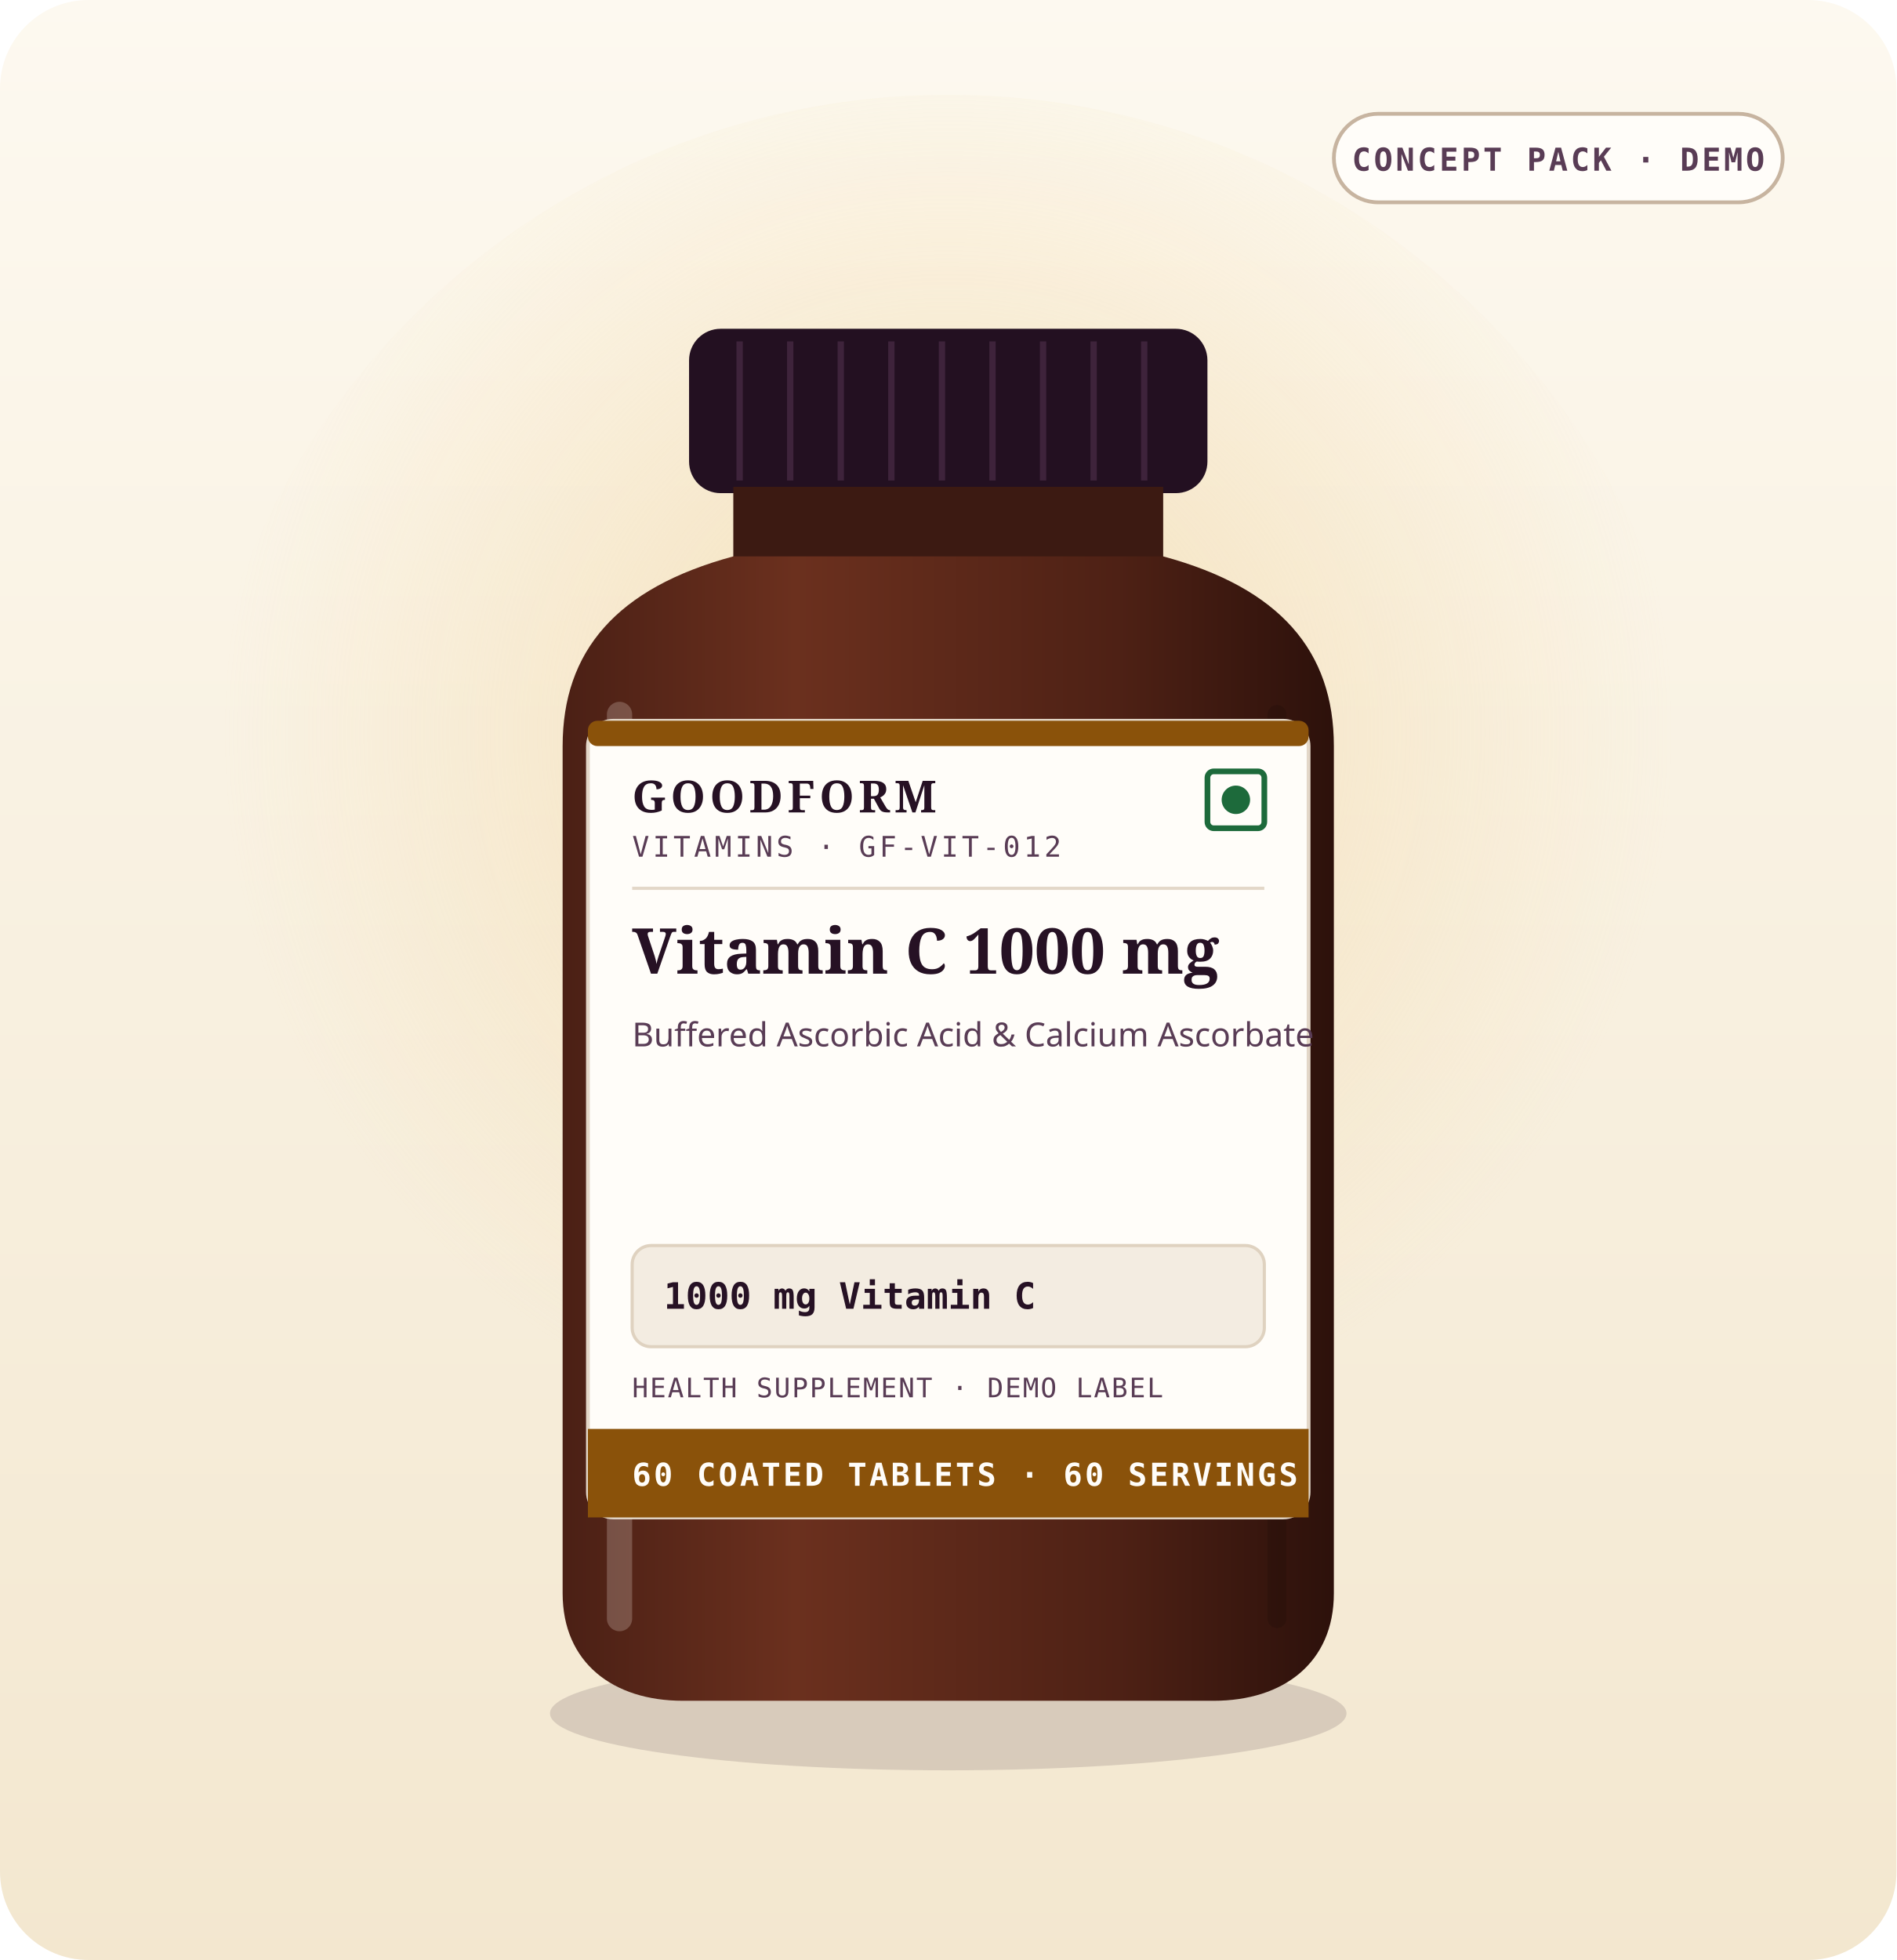
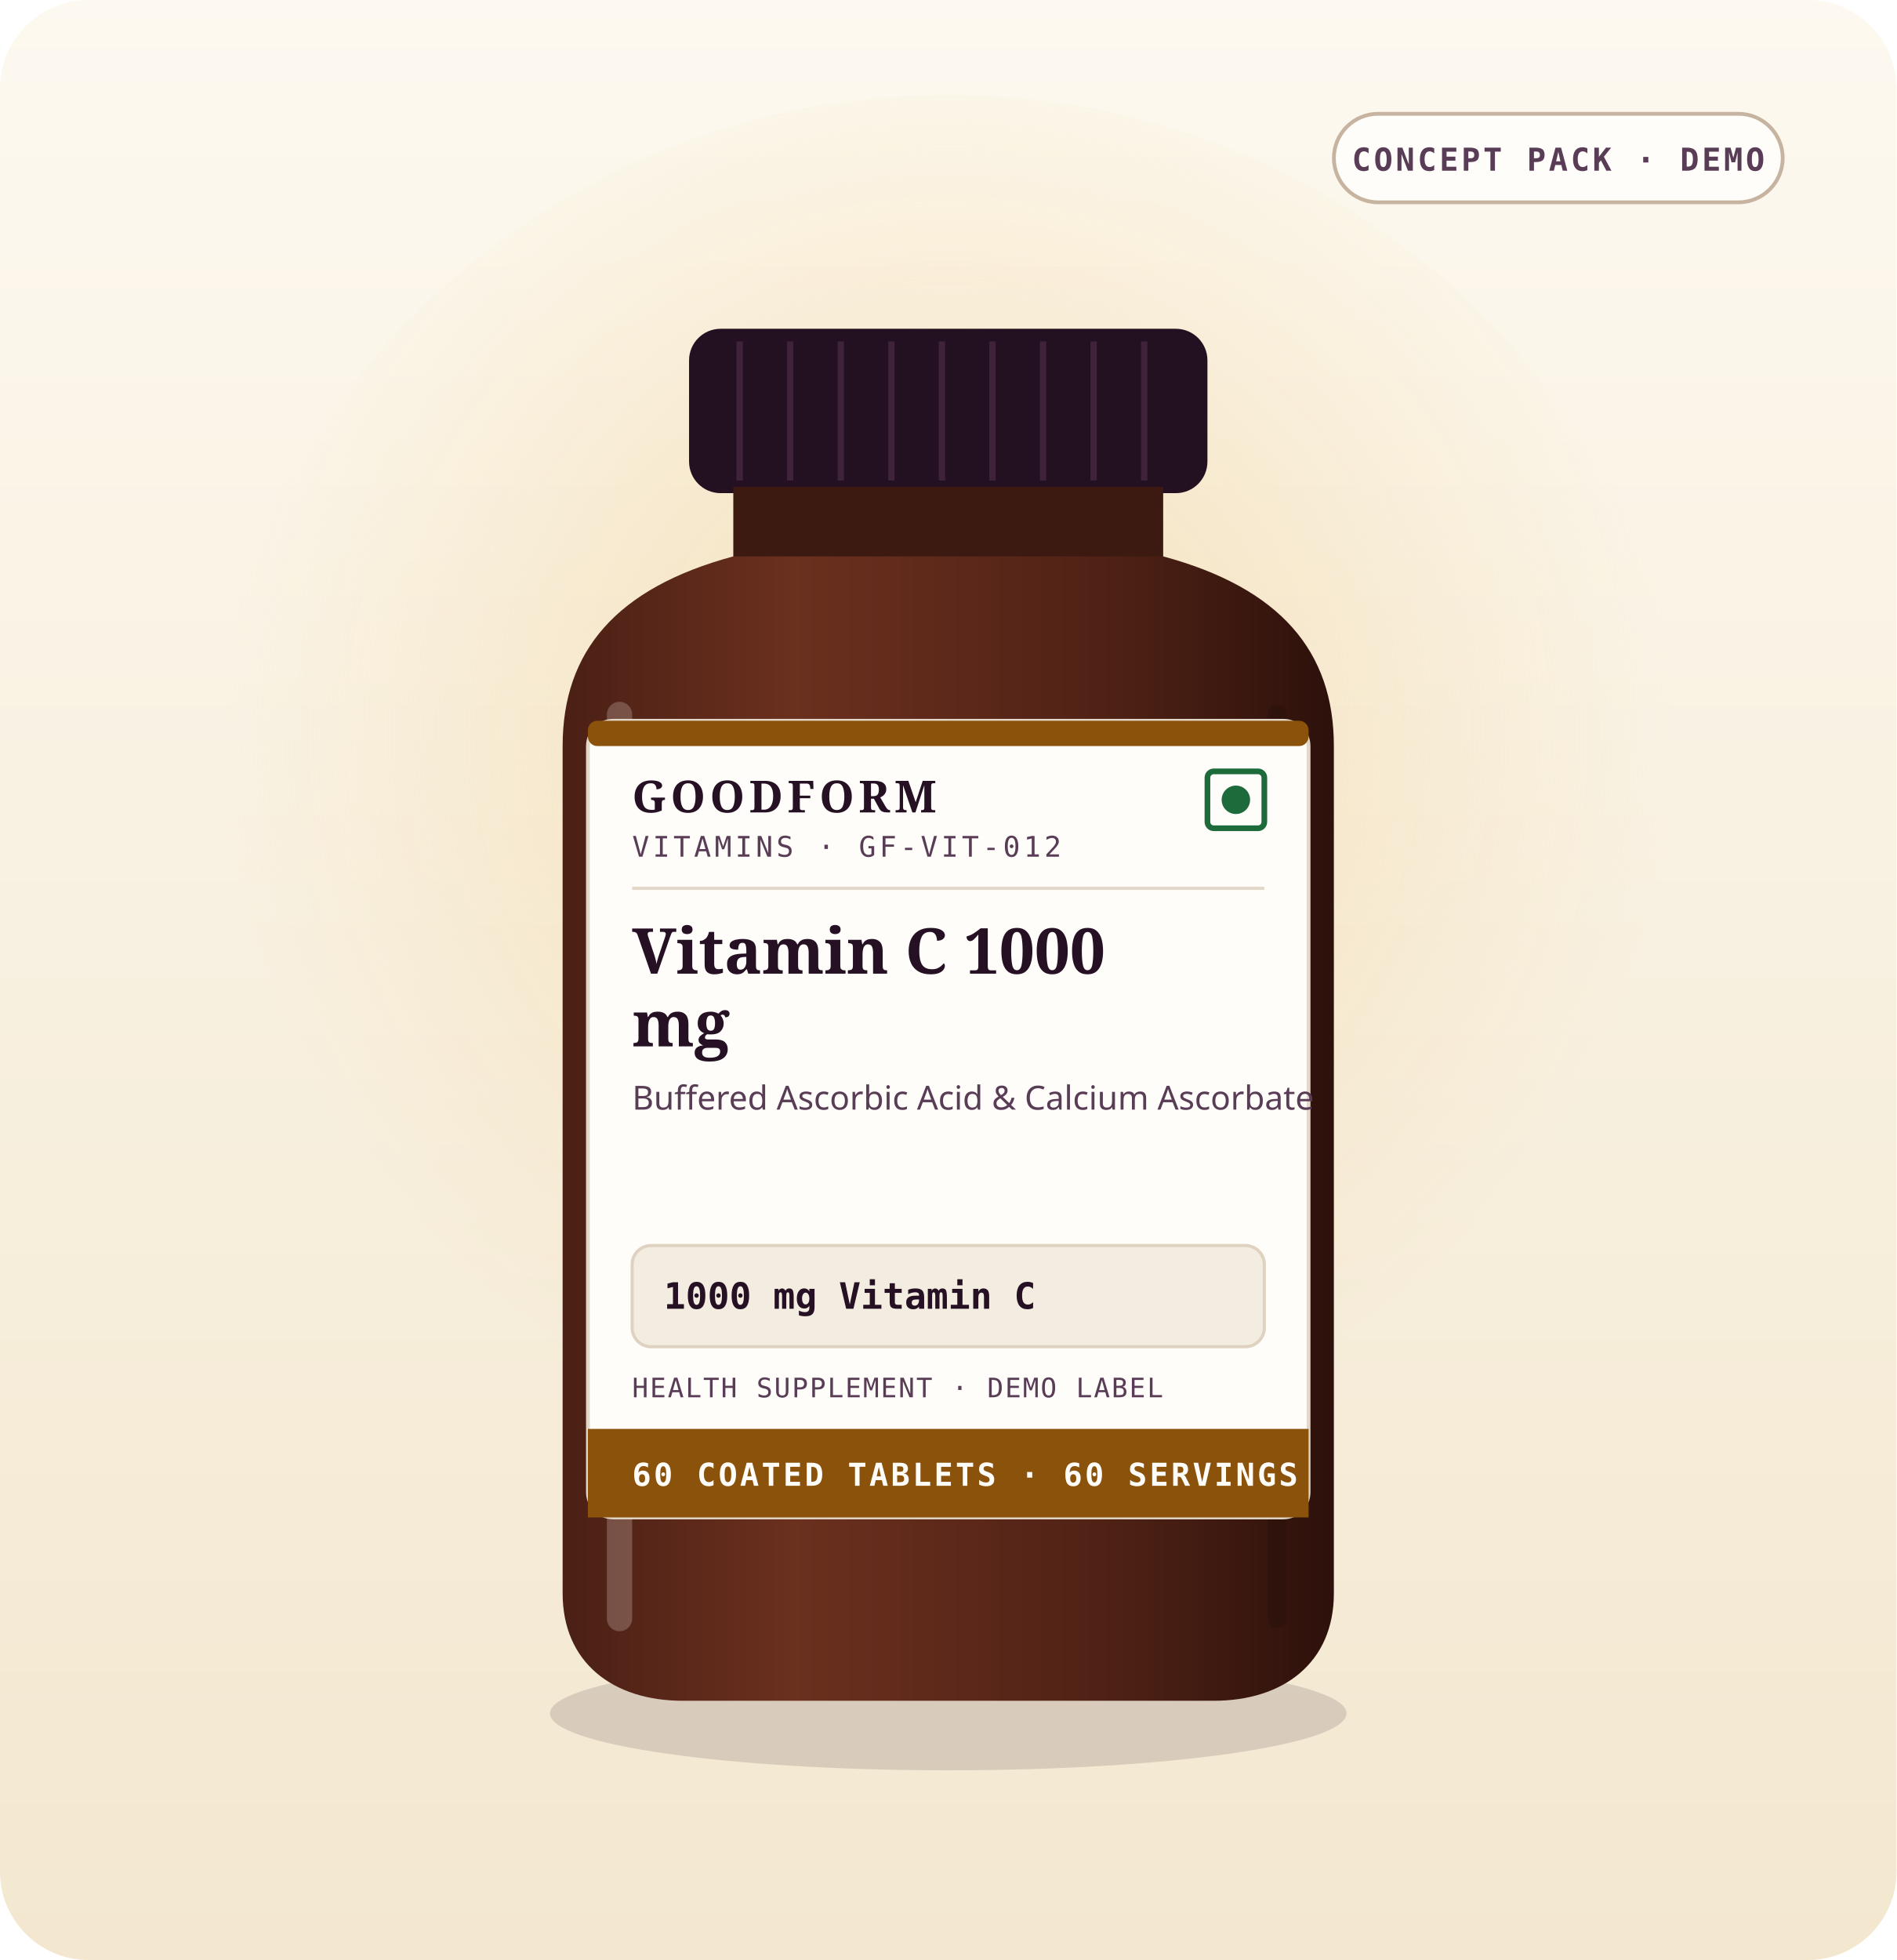
<svg xmlns="http://www.w3.org/2000/svg" viewBox="0 0 600 620" role="img" aria-label="Vitamin C 1000 mg concept packshot (demo only)">
  <defs>
    <linearGradient id="bgGrad" x1="0" y1="0" x2="0" y2="1">
      <stop offset="0%" stop-color="#FDF9F0" />
      <stop offset="100%" stop-color="#F3E7CF" />
    </linearGradient>
    <radialGradient id="aura" cx="50%" cy="42%" r="48%">
      <stop offset="0%" stop-color="#F2D8A7" stop-opacity="0.72" />
      <stop offset="100%" stop-color="#F2D8A7" stop-opacity="0" />
    </radialGradient>
    <linearGradient id="amberGlass" x1="0" y1="0" x2="1" y2="0">
      <stop offset="0%" stop-color="#4B2015" />
      <stop offset="30%" stop-color="#6B301E" />
      <stop offset="72%" stop-color="#4E2115" />
      <stop offset="100%" stop-color="#2D110B" />
    </linearGradient>
    <linearGradient id="plumGlass" x1="0" y1="0" x2="1" y2="0">
      <stop offset="0%" stop-color="#261124" />
      <stop offset="35%" stop-color="#452141" />
      <stop offset="75%" stop-color="#2B1429" />
      <stop offset="100%" stop-color="#190A18" />
    </linearGradient>
    <linearGradient id="tubBody" x1="0" y1="0" x2="1" y2="0">
      <stop offset="0%" stop-color="#F5EFE6" />
      <stop offset="38%" stop-color="#FFFDF9" />
      <stop offset="100%" stop-color="#E7DDD0" />
    </linearGradient>
  </defs>
  <rect width="600" height="620" rx="28" fill="url(#bgGrad)" />
  <circle cx="300" cy="270" r="240" fill="url(#aura)" />
  <g transform="translate(422, 36)">
    <rect x="0" y="0" width="142" height="28" rx="14" fill="#FFFDF9" stroke="#C7B4A0" stroke-width="1.2" />
    <text x="71" y="18" text-anchor="middle" font-family="ui-monospace, monospace" font-size="10" font-weight="700" fill="#593C55" letter-spacing="0.9">CONCEPT PACK · DEMO</text>
  </g>
  <ellipse cx="300" cy="542" rx="126" ry="18" fill="#261124" opacity="0.14" />
  <rect x="218" y="104" width="164" height="52" rx="10" fill="#231021" />
  <g stroke="#3E233B" stroke-width="2">
    <line x1="234" y1="108" x2="234" y2="152" />
    <line x1="250" y1="108" x2="250" y2="152" />
    <line x1="266" y1="108" x2="266" y2="152" />
    <line x1="282" y1="108" x2="282" y2="152" />
    <line x1="298" y1="108" x2="298" y2="152" />
    <line x1="314" y1="108" x2="314" y2="152" />
    <line x1="330" y1="108" x2="330" y2="152" />
    <line x1="346" y1="108" x2="346" y2="152" />
    <line x1="362" y1="108" x2="362" y2="152" />
  </g>
  <rect x="232" y="154" width="136" height="24" fill="#3C1A12" />
  <path d="M232 176 C195 186, 178 206, 178 236 L178 504 C178 526, 194 538, 216 538 L384 538 C406 538, 422 526, 422 504 L422 236 C422 206, 405 186, 368 176 Z" fill="url(#amberGlass)" />
  <path d="M196 226 L196 512" stroke="#FFF6EB" stroke-width="8" stroke-linecap="round" opacity="0.22" />
  <path d="M404 226 L404 512" stroke="#180806" stroke-width="6" stroke-linecap="round" opacity="0.22" />
  <g>
    <rect x="186" y="228" width="228" height="252" rx="8" fill="#FFFDF9" stroke="#E3D7C8" stroke-width="1.2" />
    <rect x="186" y="228" width="228" height="8" rx="3" fill="#8A520A" />
    <text x="200" y="257" font-family="Georgia, serif" font-size="14" font-weight="700" fill="#261124" letter-spacing="1.4">GOODFORM</text>
    <text x="200" y="271" font-family="ui-monospace, monospace" font-size="9" fill="#593C55" letter-spacing="1.1">VITAMINS · GF-VIT-012</text>
    <g transform="translate(382, 244)">
      <rect x="0" y="0" width="18" height="18" rx="2" fill="#FFFDF9" stroke="#1D6A3B" stroke-width="1.8" />
      <circle cx="9" cy="9" r="4.5" fill="#1D6A3B" />
    </g>
    <line x1="200" y1="281" x2="400" y2="281" stroke="#E3D7C8" stroke-width="1" />
-     <text x="200" y="308" font-family="Georgia, serif" font-size="20" font-weight="700" fill="#261124">Vitamin C 1000 mg</text>
-     <text x="200" y="331" font-family="system-ui, sans-serif" font-size="10.5" fill="#593C55">Buffered Ascorbic Acid &amp; Calcium Ascorbate</text>
+     <text x="200" y="308" font-family="Georgia, serif" font-size="20" font-weight="700" fill="#261124">Vitamin C 1000</text>
+     <text x="200" y="331" font-family="Georgia, serif" font-size="20" font-weight="700" fill="#261124">mg</text>
+     <text x="200" y="351" font-family="system-ui, sans-serif" font-size="10.5" fill="#593C55">Buffered Ascorbic Acid &amp; Calcium Ascorbate</text>
    <rect x="200" y="394" width="200" height="32" rx="6" fill="#F3ECE1" stroke="#DFD2C0" />
    <text x="210" y="414" font-family="ui-monospace, monospace" font-size="11.5" font-weight="700" fill="#261124">1000 mg Vitamin C</text>
    <text x="200" y="442" font-family="ui-monospace, monospace" font-size="8.5" fill="#593C55" letter-spacing="0.5">HEALTH SUPPLEMENT · DEMO LABEL</text>
    <rect x="186" y="452" width="228" height="28" fill="#8A520A" />
    <text x="200" y="470" font-family="ui-monospace, monospace" font-size="10" font-weight="600" fill="#FFFDF9" letter-spacing="0.8">60 COATED TABLETS · 60 SERVINGS</text>
  </g>
</svg>
